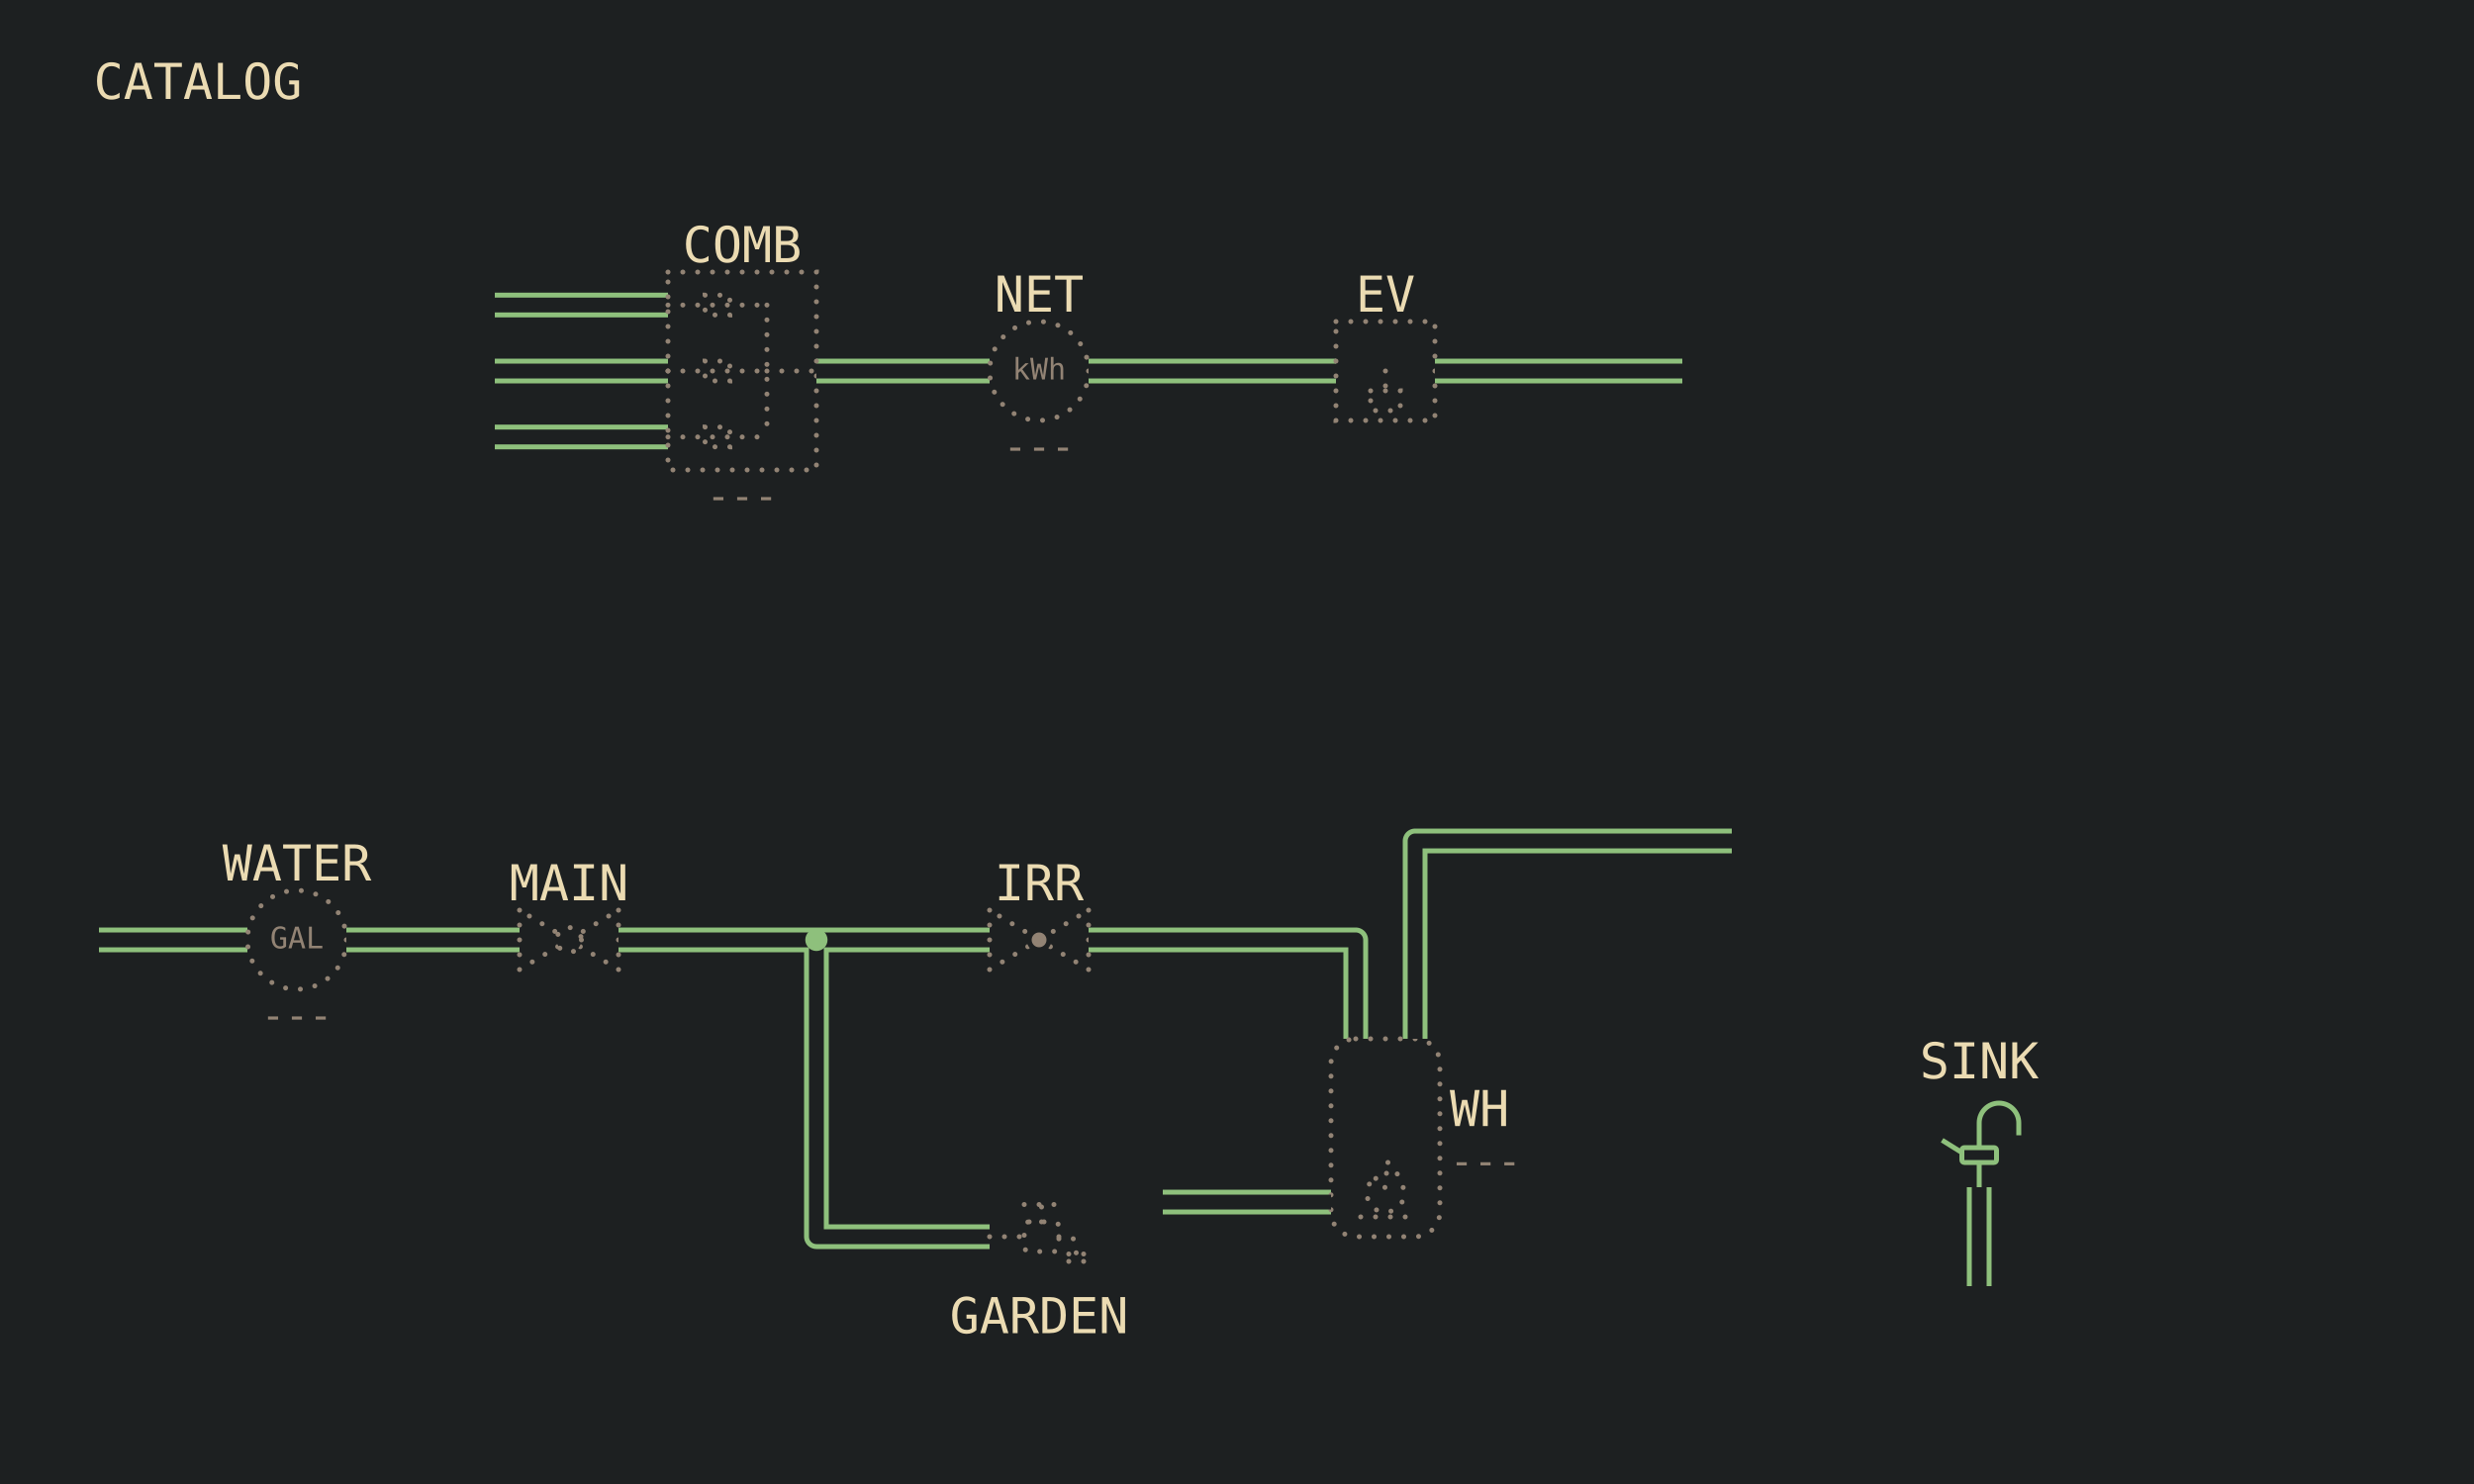
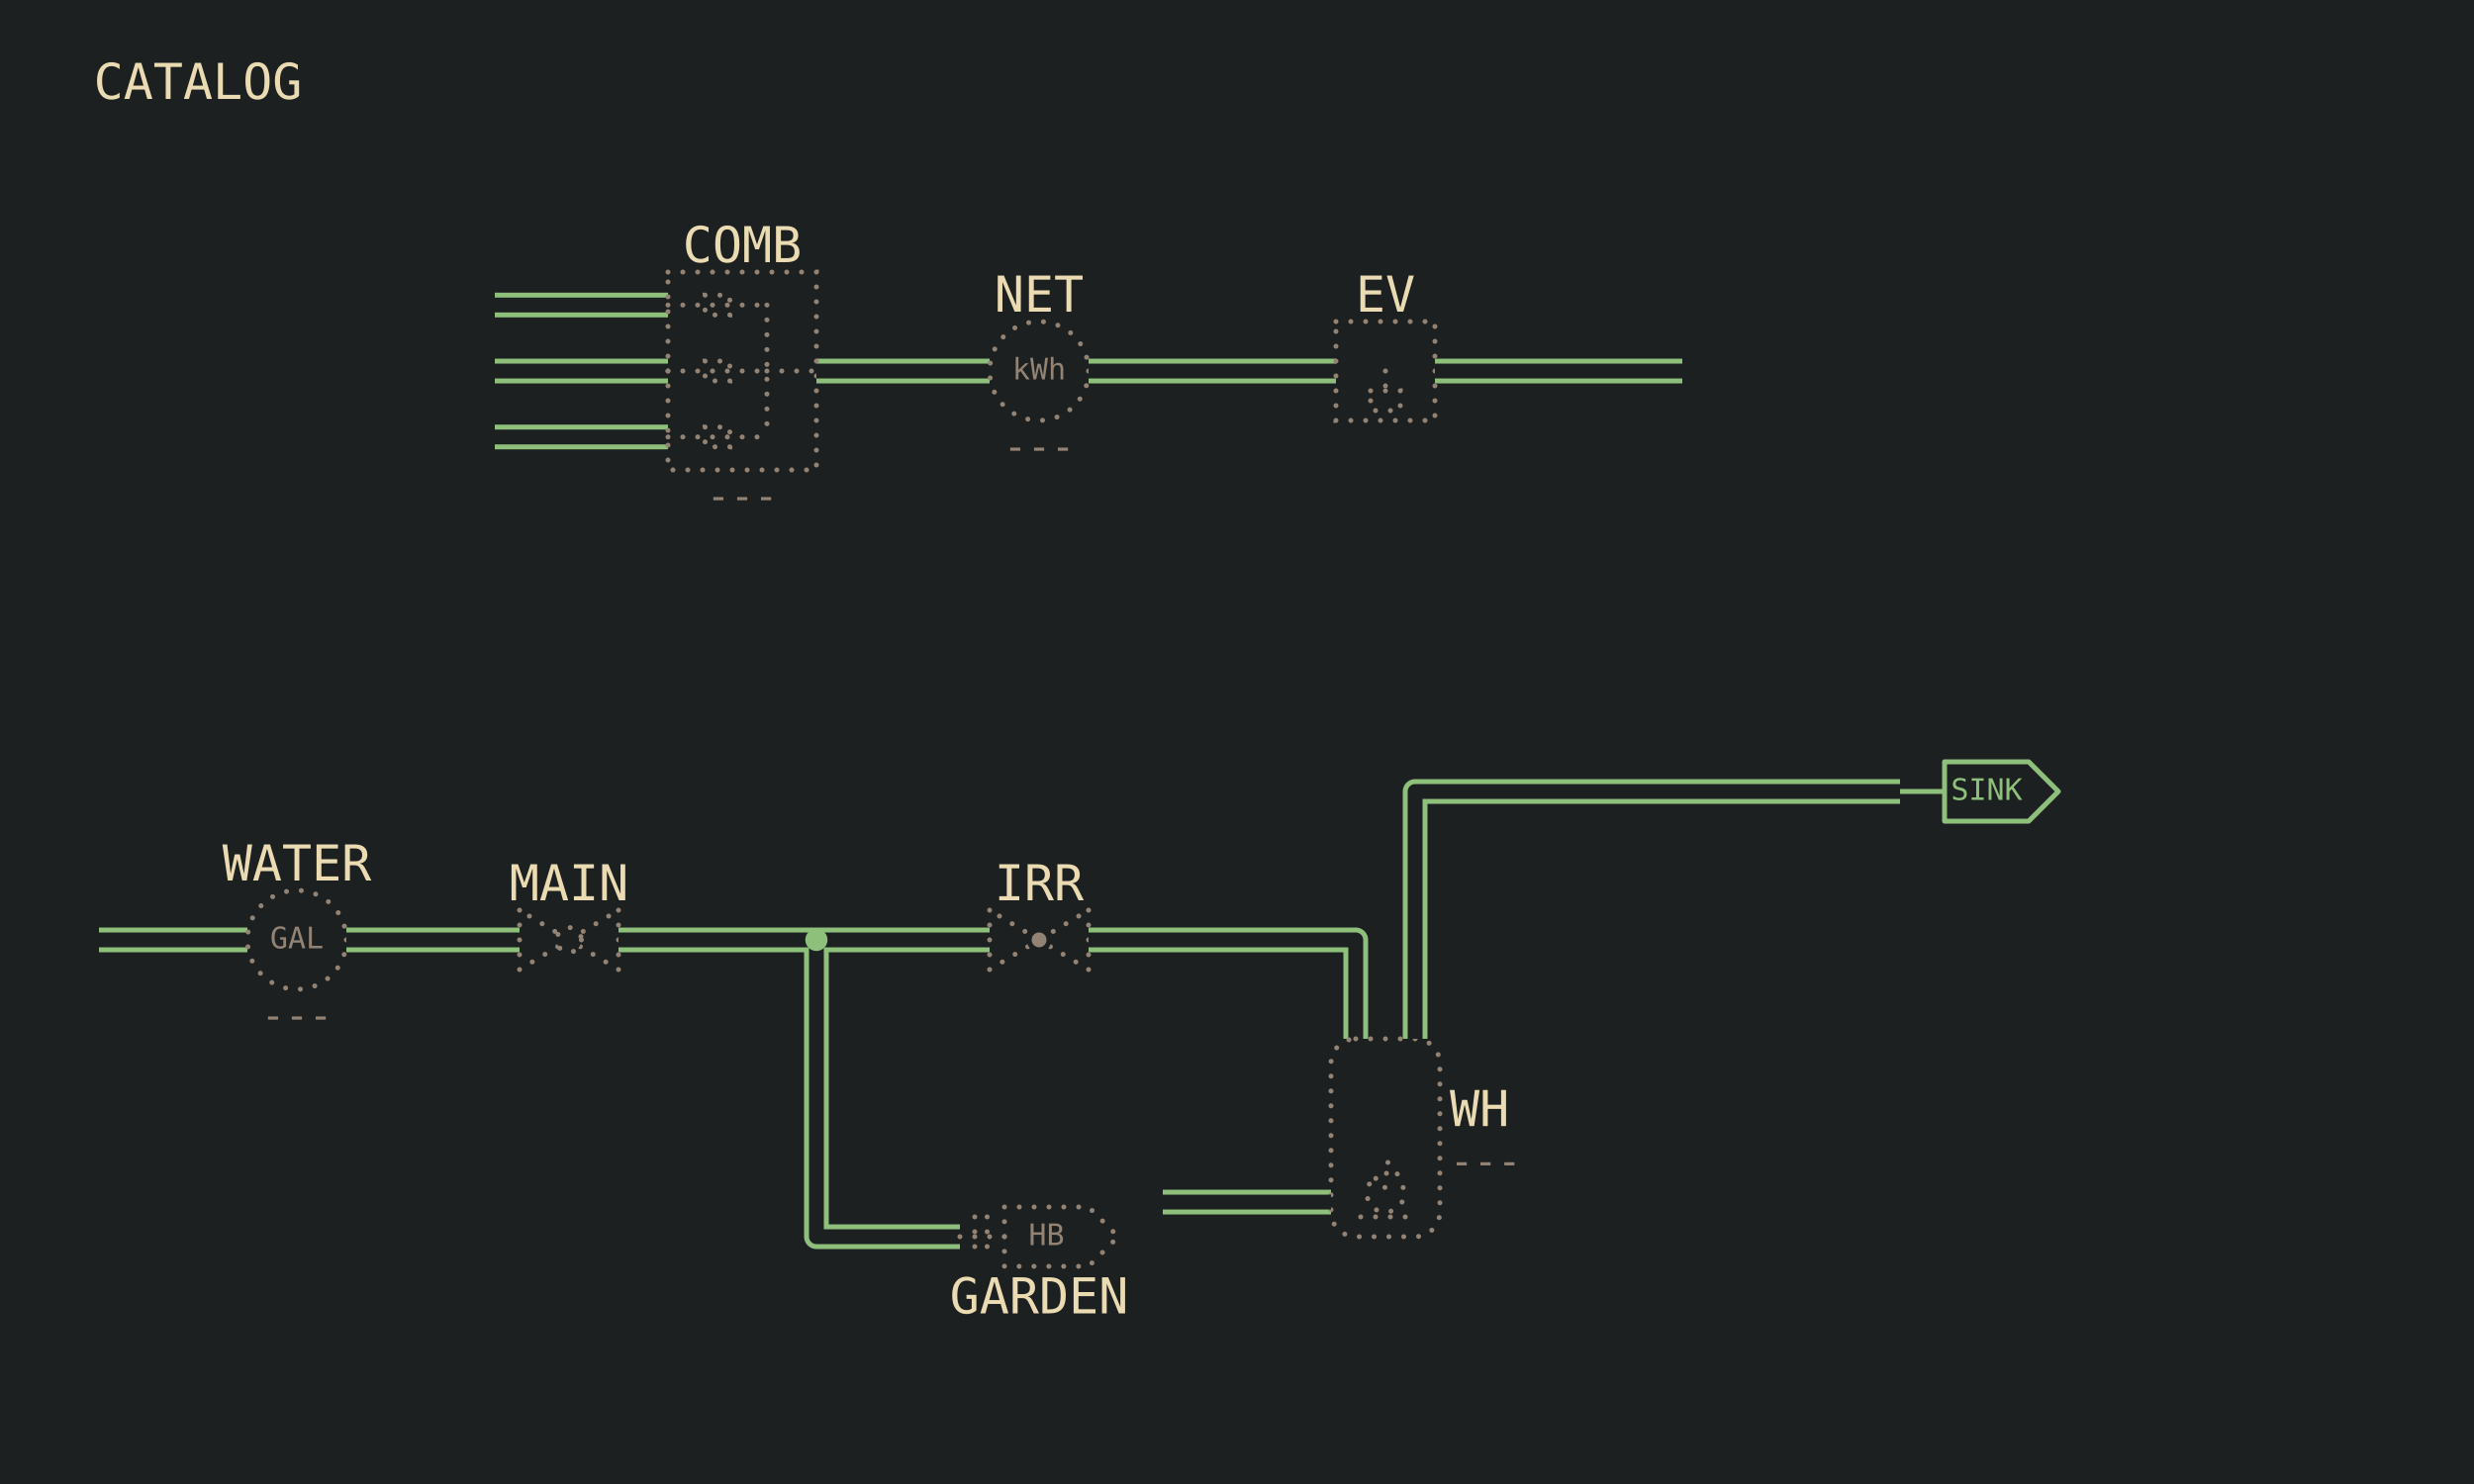
<svg xmlns="http://www.w3.org/2000/svg" viewBox="0 0 1000 600" width="1280" height="768" data-page="catalog" data-theme="lcd">
  <rect x="0" y="0" width="1000" height="600" fill="#1d2021" />
  <g id="casings">
    <g data-for="branch_a">
      <polyline points="200,123.33 200,123.33 270,123.33" fill="none" stroke="#8ec07c" stroke-width="10" stroke-linejoin="round" />
    </g>
    <g data-for="branch_b">
      <polyline points="200,150 270,150" fill="none" stroke="#8ec07c" stroke-width="10" stroke-linejoin="round" />
    </g>
    <g data-for="branch_c">
      <polyline points="200,176.67 200,176.67 270,176.67" fill="none" stroke="#8ec07c" stroke-width="10" stroke-linejoin="round" />
    </g>
    <g data-for="to_meter">
      <polyline points="330,150 400,150" fill="none" stroke="#8ec07c" stroke-width="10" stroke-linejoin="round" />
    </g>
    <g data-for="to_circuit">
      <polyline points="440,150 540,150" fill="none" stroke="#8ec07c" stroke-width="10" stroke-linejoin="round" />
    </g>
    <g data-for="to_load">
      <polyline points="580,150 680,150" fill="none" stroke="#8ec07c" stroke-width="10" stroke-linejoin="round" />
    </g>
    <g data-for="service">
      <polyline points="40,380 100,380" fill="none" stroke="#8ec07c" stroke-width="10" stroke-linejoin="round" />
    </g>
    <g data-for="to_main">
      <polyline points="140,380 210,380" fill="none" stroke="#8ec07c" stroke-width="10" stroke-linejoin="round" />
    </g>
    <g data-for="to_branch">
      <polyline points="250,380 330,380" fill="none" stroke="#8ec07c" stroke-width="10" stroke-linejoin="round" />
    </g>
    <g data-for="to_irrigation">
      <polyline points="330,380 400,380" fill="none" stroke="#8ec07c" stroke-width="10" stroke-linejoin="round" />
    </g>
    <g data-for="to_heater">
      <polyline points="440,380 548,380 548,420" fill="none" stroke="#8ec07c" stroke-width="10" stroke-linejoin="round" />
    </g>
    <g data-for="gas">
      <polyline points="470,486 538,486" fill="none" stroke="#8ec07c" stroke-width="10" stroke-linejoin="round" />
    </g>
    <g data-for="hot">
-       <polyline points="572,420 572,340 700,340" fill="none" stroke="#8ec07c" stroke-width="10" stroke-linejoin="round" />
+       <polyline points="572,420 572,320 768,320" fill="none" stroke="#8ec07c" stroke-width="10" stroke-linejoin="round" />
    </g>
    <g data-for="to_garden">
-       <polyline points="330,380 330,500 400,500" fill="none" stroke="#8ec07c" stroke-width="10" stroke-linejoin="round" />
-     </g>
-     <g data-for="to_sink">
-       <polyline points="800,520 800,480" fill="none" stroke="#8ec07c" stroke-width="10" stroke-linejoin="round" />
+       <polyline points="330,380 330,500 388,500" fill="none" stroke="#8ec07c" stroke-width="10" stroke-linejoin="round" />
    </g>
  </g>
  <g id="title">
    <text x="80" y="40" text-anchor="middle" font-family="DejaVu Sans Mono, monospace" font-size="20" fill="#ebdbb2">CATALOG</text>
  </g>
  <g id="branch_a">
    <polyline points="200,123.33 200,123.33 270,123.33" fill="none" stroke="#1d2021" stroke-width="6" stroke-linejoin="round" />
  </g>
  <g id="branch_b">
    <polyline points="200,150 270,150" fill="none" stroke="#1d2021" stroke-width="6" stroke-linejoin="round" />
  </g>
  <g id="branch_c">
    <polyline points="200,176.67 200,176.67 270,176.67" fill="none" stroke="#1d2021" stroke-width="6" stroke-linejoin="round" />
  </g>
  <g id="combiner">
    <rect x="270" y="110" width="60" height="80" fill="none" stroke="#928374" stroke-width="2" stroke-dasharray="0 6" stroke-linecap="round" />
    <line x1="270" y1="123.33" x2="310" y2="123.33" stroke="#928374" stroke-width="2" stroke-dasharray="0 6" stroke-linecap="round" />
    <rect x="285" y="119.33" width="10" height="8" fill="none" stroke="#928374" stroke-width="2" stroke-dasharray="0 6" stroke-linecap="round" />
    <line x1="270" y1="150" x2="310" y2="150" stroke="#928374" stroke-width="2" stroke-dasharray="0 6" stroke-linecap="round" />
    <rect x="285" y="146" width="10" height="8" fill="none" stroke="#928374" stroke-width="2" stroke-dasharray="0 6" stroke-linecap="round" />
    <line x1="270" y1="176.67" x2="310" y2="176.67" stroke="#928374" stroke-width="2" stroke-dasharray="0 6" stroke-linecap="round" />
    <rect x="285" y="172.67" width="10" height="8" fill="none" stroke="#928374" stroke-width="2" stroke-dasharray="0 6" stroke-linecap="round" />
    <line x1="310" y1="123.33" x2="310" y2="176.67" stroke="#928374" stroke-width="2" stroke-dasharray="0 6" stroke-linecap="round" />
    <line x1="310" y1="150" x2="330" y2="150" stroke="#928374" stroke-width="2" stroke-dasharray="0 6" stroke-linecap="round" />
    <text x="300" y="106" text-anchor="middle" font-family="DejaVu Sans Mono, monospace" font-size="20" fill="#ebdbb2">COMB</text>
    <text x="300" y="206" text-anchor="middle" font-family="DejaVu Sans Mono, monospace" font-size="16" fill="#928374">---</text>
  </g>
  <g id="to_meter">
    <polyline points="330,150 400,150" fill="none" stroke="#1d2021" stroke-width="6" stroke-linejoin="round" />
  </g>
  <g id="net_meter">
    <circle cx="420" cy="150" r="20" fill="none" stroke="#928374" stroke-width="2" stroke-dasharray="0 6" stroke-linecap="round" />
    <text x="420" y="150" text-anchor="middle" dominant-baseline="middle" font-family="DejaVu Sans Mono, monospace" font-size="12" fill="#928374">kWh</text>
    <text x="420" y="126" text-anchor="middle" font-family="DejaVu Sans Mono, monospace" font-size="20" fill="#ebdbb2">NET</text>
    <text x="420" y="186" text-anchor="middle" font-family="DejaVu Sans Mono, monospace" font-size="16" fill="#928374">---</text>
  </g>
  <g id="to_circuit">
    <polyline points="440,150 540,150" fill="none" stroke="#1d2021" stroke-width="6" stroke-linejoin="round" />
  </g>
  <g id="ev_circuit">
    <g>
      <rect x="540" y="130" width="40" height="40" fill="none" stroke="#928374" stroke-width="2" stroke-dasharray="0 6" stroke-linecap="round" />
      <line x1="560" y1="150" x2="560" y2="158" stroke="#928374" stroke-width="2" stroke-dasharray="0 6" stroke-linecap="round" />
      <rect x="554" y="158" width="12" height="8" fill="none" stroke="#928374" stroke-width="2" stroke-dasharray="0 6" stroke-linecap="round" />
    </g>
    <text x="560" y="126" text-anchor="middle" font-family="DejaVu Sans Mono, monospace" font-size="20" fill="#ebdbb2">EV</text>
  </g>
  <g id="to_load">
    <polyline points="580,150 680,150" fill="none" stroke="#1d2021" stroke-width="6" stroke-linejoin="round" />
  </g>
  <g id="service">
    <polyline points="40,380 100,380" fill="none" stroke="#1d2021" stroke-width="6" stroke-linejoin="round" />
  </g>
  <g id="water_meter">
    <circle cx="120" cy="380" r="20" fill="none" stroke="#928374" stroke-width="2" stroke-dasharray="0 6" stroke-linecap="round" />
    <text x="120" y="380" text-anchor="middle" dominant-baseline="middle" font-family="DejaVu Sans Mono, monospace" font-size="12" fill="#928374">GAL</text>
    <text x="120" y="356" text-anchor="middle" font-family="DejaVu Sans Mono, monospace" font-size="20" fill="#ebdbb2">WATER</text>
    <text x="120" y="416" text-anchor="middle" font-family="DejaVu Sans Mono, monospace" font-size="16" fill="#928374">---</text>
  </g>
  <g id="to_main">
    <polyline points="140,380 210,380" fill="none" stroke="#1d2021" stroke-width="6" stroke-linejoin="round" />
  </g>
  <g id="main_valve">
    <g>
      <polygon points="210,368 210,392 230,380" fill="none" stroke-linejoin="round" stroke="#928374" stroke-width="2" stroke-dasharray="0 6" stroke-linecap="round" />
      <polygon points="250,368 250,392 230,380" fill="none" stroke-linejoin="round" stroke="#928374" stroke-width="2" stroke-dasharray="0 6" stroke-linecap="round" />
      <circle cx="230" cy="380" r="5" fill="#1d2021" stroke="#928374" stroke-width="2" stroke-dasharray="0 6" stroke-linecap="round" />
    </g>
    <text x="230" y="364" text-anchor="middle" font-family="DejaVu Sans Mono, monospace" font-size="20" fill="#ebdbb2">MAIN</text>
  </g>
  <g id="to_branch">
    <polyline points="250,380 330,380" fill="none" stroke="#1d2021" stroke-width="6" stroke-linejoin="round" />
  </g>
  <g id="to_irrigation">
    <polyline points="330,380 400,380" fill="none" stroke="#1d2021" stroke-width="6" stroke-linejoin="round" />
  </g>
  <g id="irrigation">
    <g>
      <polygon points="400,368 400,392 420,380" fill="none" stroke-linejoin="round" stroke="#928374" stroke-width="2" stroke-dasharray="0 6" stroke-linecap="round" />
      <polygon points="440,368 440,392 420,380" fill="none" stroke-linejoin="round" stroke="#928374" stroke-width="2" stroke-dasharray="0 6" stroke-linecap="round" />
      <circle cx="420" cy="380" r="4" fill="#928374" stroke="#1d2021" stroke-width="2" />
    </g>
    <text x="420" y="364" text-anchor="middle" font-family="DejaVu Sans Mono, monospace" font-size="20" fill="#ebdbb2">IRR</text>
  </g>
  <g id="to_heater">
    <polyline points="440,380 548,380 548,420" fill="none" stroke="#1d2021" stroke-width="6" stroke-linejoin="round" />
  </g>
  <g id="heater">
    <rect x="538" y="420" width="44" height="80" rx="10" fill="none" stroke="#928374" stroke-width="2" stroke-dasharray="0 6" stroke-linecap="round" />
    <path d="M561 470 C569 478 569 486 564 489 Q560 491 556 489 C551 486 552 479 556 475 C556 479 558 481 560 480 C562 477 559 473 561 470 Z" fill="none" stroke-linejoin="round" stroke="#928374" stroke-width="2" stroke-dasharray="0 6" stroke-linecap="round" />
    <line x1="550" y1="492" x2="570" y2="492" stroke="#928374" stroke-width="2" stroke-dasharray="0 6" stroke-linecap="round" />
    <text x="586" y="449.6" text-anchor="start" dominant-baseline="middle" font-family="DejaVu Sans Mono, monospace" font-size="20" fill="#ebdbb2">WH</text>
    <text x="586" y="470.4" text-anchor="start" dominant-baseline="middle" font-family="DejaVu Sans Mono, monospace" font-size="16" fill="#928374">---</text>
  </g>
  <g id="gas">
    <polyline points="470,486 538,486" fill="none" stroke="#1d2021" stroke-width="6" stroke-linejoin="round" />
  </g>
  <g id="hot">
-     <polyline points="572,420 572,340 700,340" fill="none" stroke="#1d2021" stroke-width="6" stroke-linejoin="round" />
+     <polyline points="572,420 572,320 768,320" fill="none" stroke="#1d2021" stroke-width="6" stroke-linejoin="round" />
  </g>
  <g id="to_garden">
-     <polyline points="330,380 330,500 400,500" fill="none" stroke="#1d2021" stroke-width="6" stroke-linejoin="round" />
+     <polyline points="330,380 330,500 388,500" fill="none" stroke="#1d2021" stroke-width="6" stroke-linejoin="round" />
  </g>
  <g id="garden">
-     <line x1="400" y1="500" x2="414" y2="500" stroke="#928374" stroke-width="2" stroke-dasharray="0 6" stroke-linecap="round" />
-     <rect x="414" y="494" width="14" height="12" rx="2" fill="none" stroke="#928374" stroke-width="2" stroke-dasharray="0 6" stroke-linecap="round" />
-     <path d="M428 500 L431 500 Q435 500 435 504 L435 511" fill="none" stroke="#928374" stroke-width="2" stroke-dasharray="0 6" stroke-linecap="round" />
-     <line x1="432" y1="507" x2="438" y2="507" stroke="#928374" stroke-width="2" stroke-dasharray="0 6" stroke-linecap="round" />
-     <line x1="432" y1="510" x2="438" y2="510" stroke="#928374" stroke-width="2" stroke-dasharray="0 6" stroke-linecap="round" />
-     <line x1="421" y1="494" x2="421" y2="487" stroke="#928374" stroke-width="2" stroke-dasharray="0 6" stroke-linecap="round" />
-     <line x1="414" y1="487" x2="428" y2="487" stroke="#928374" stroke-width="2" stroke-dasharray="0 6" stroke-linecap="round" />
-     <text x="420" y="539" text-anchor="middle" font-family="DejaVu Sans Mono, monospace" font-size="20" fill="#ebdbb2">GARDEN</text>
-   </g>
-   <g id="to_sink">
-     <polyline points="800,520 800,480" fill="none" stroke="#1d2021" stroke-width="6" stroke-linejoin="round" />
+     <line x1="388" y1="500" x2="406" y2="500" stroke="#928374" stroke-width="2" stroke-dasharray="0 6" stroke-linecap="round" />
+     <polygon points="406,488 440,488 452,500 440,512 406,512" fill="none" stroke-linejoin="round" stroke="#928374" stroke-width="2" stroke-dasharray="0 6" stroke-linecap="round" />
+     <line x1="394" y1="492" x2="394" y2="508" stroke="#928374" stroke-width="2" stroke-dasharray="0 6" stroke-linecap="round" />
+     <line x1="399" y1="492" x2="399" y2="508" stroke="#928374" stroke-width="2" stroke-dasharray="0 6" stroke-linecap="round" />
+     <text x="423" y="500" text-anchor="middle" dominant-baseline="middle" font-family="DejaVu Sans Mono, monospace" font-size="12" fill="#928374">HB</text>
+     <text x="420" y="531" text-anchor="middle" font-family="DejaVu Sans Mono, monospace" font-size="20" fill="#ebdbb2">GARDEN</text>
  </g>
  <g id="sink">
-     <line x1="800" y1="480" x2="800" y2="470" stroke="#8ec07c" stroke-width="2" />
-     <rect x="793" y="464" width="14" height="6" rx="1" fill="none" stroke="#8ec07c" stroke-width="2" />
-     <path d="M800 464 L800 454 A8 8 0 0 1 816 454 L816 459" fill="none" stroke="#8ec07c" stroke-width="2" />
-     <line x1="793" y1="466" x2="785" y2="461" stroke="#8ec07c" stroke-width="2" />
-     <text x="800" y="436" text-anchor="middle" font-family="DejaVu Sans Mono, monospace" font-size="20" fill="#ebdbb2">SINK</text>
+     <line x1="768" y1="320" x2="786" y2="320" stroke="#8ec07c" stroke-width="2" />
+     <polygon points="786,308 820,308 832,320 820,332 786,332" fill="none" stroke-linejoin="round" stroke="#8ec07c" stroke-width="2" />
+     <text x="803" y="320" text-anchor="middle" dominant-baseline="middle" font-family="DejaVu Sans Mono, monospace" font-size="12" fill="#8ec07c">SINK</text>
  </g>
  <g id="branch">
    <circle cx="330" cy="380" r="4.5" fill="#8ec07c" />
  </g>
</svg>
